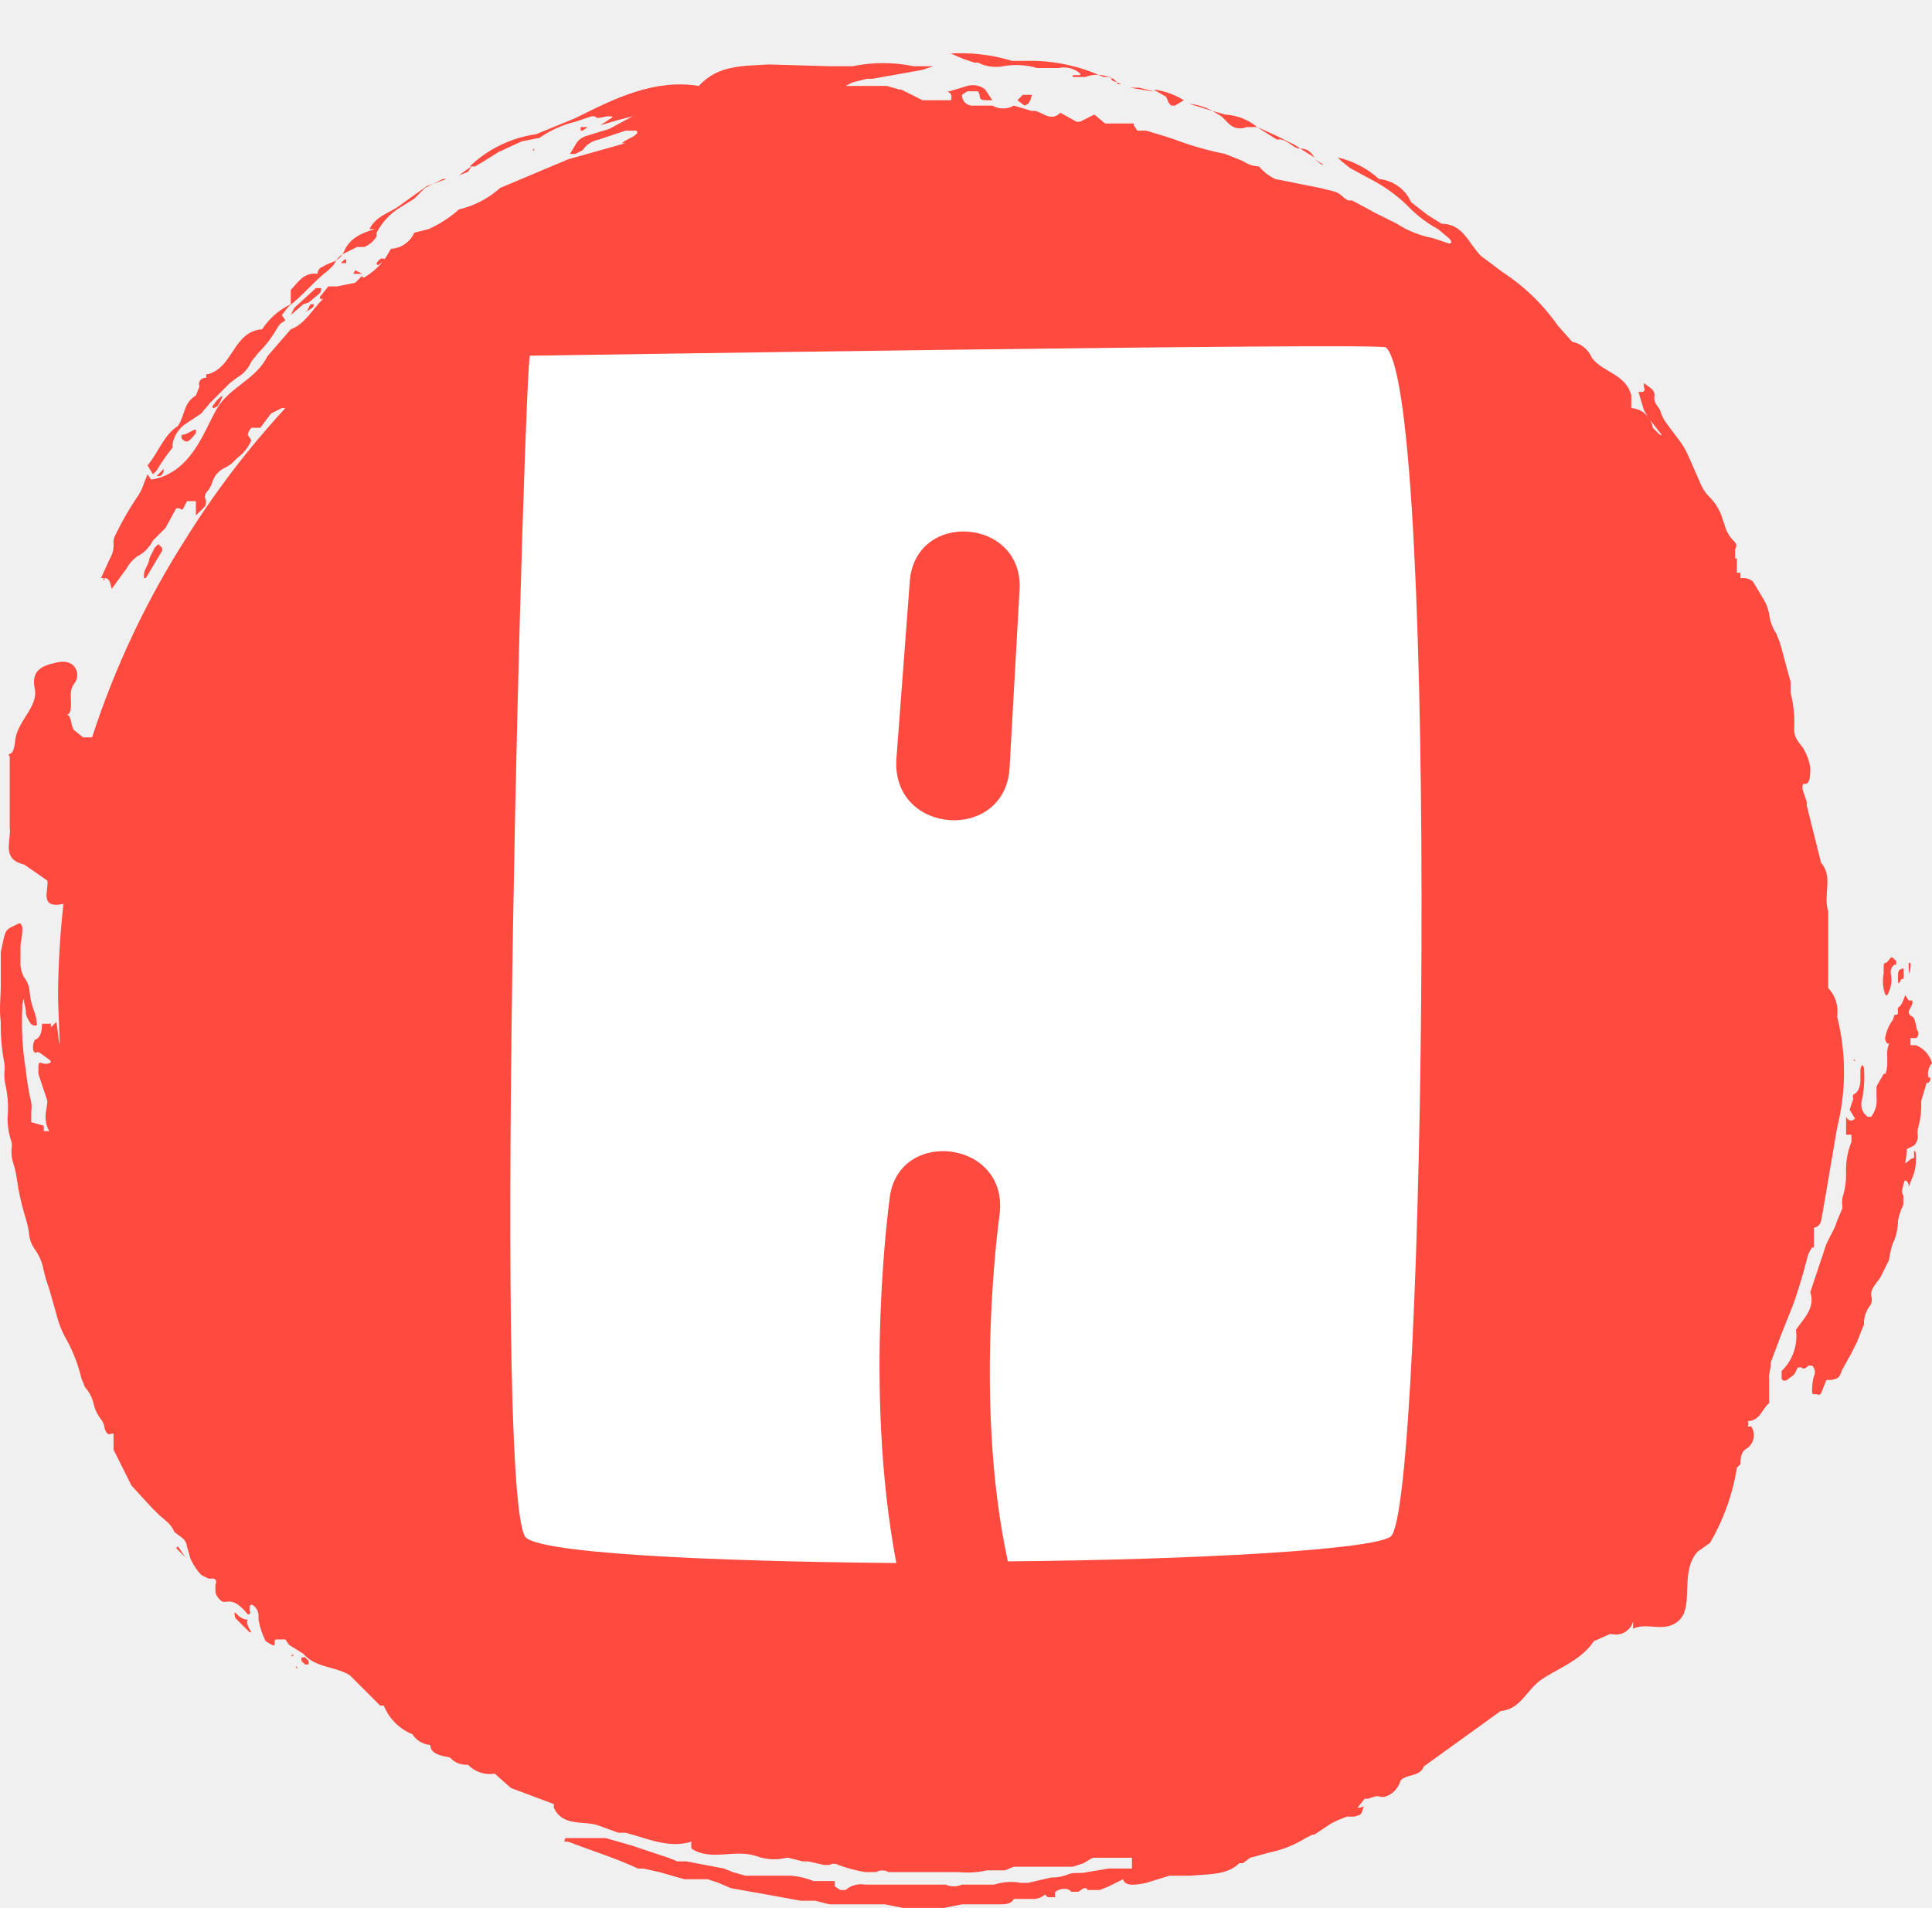
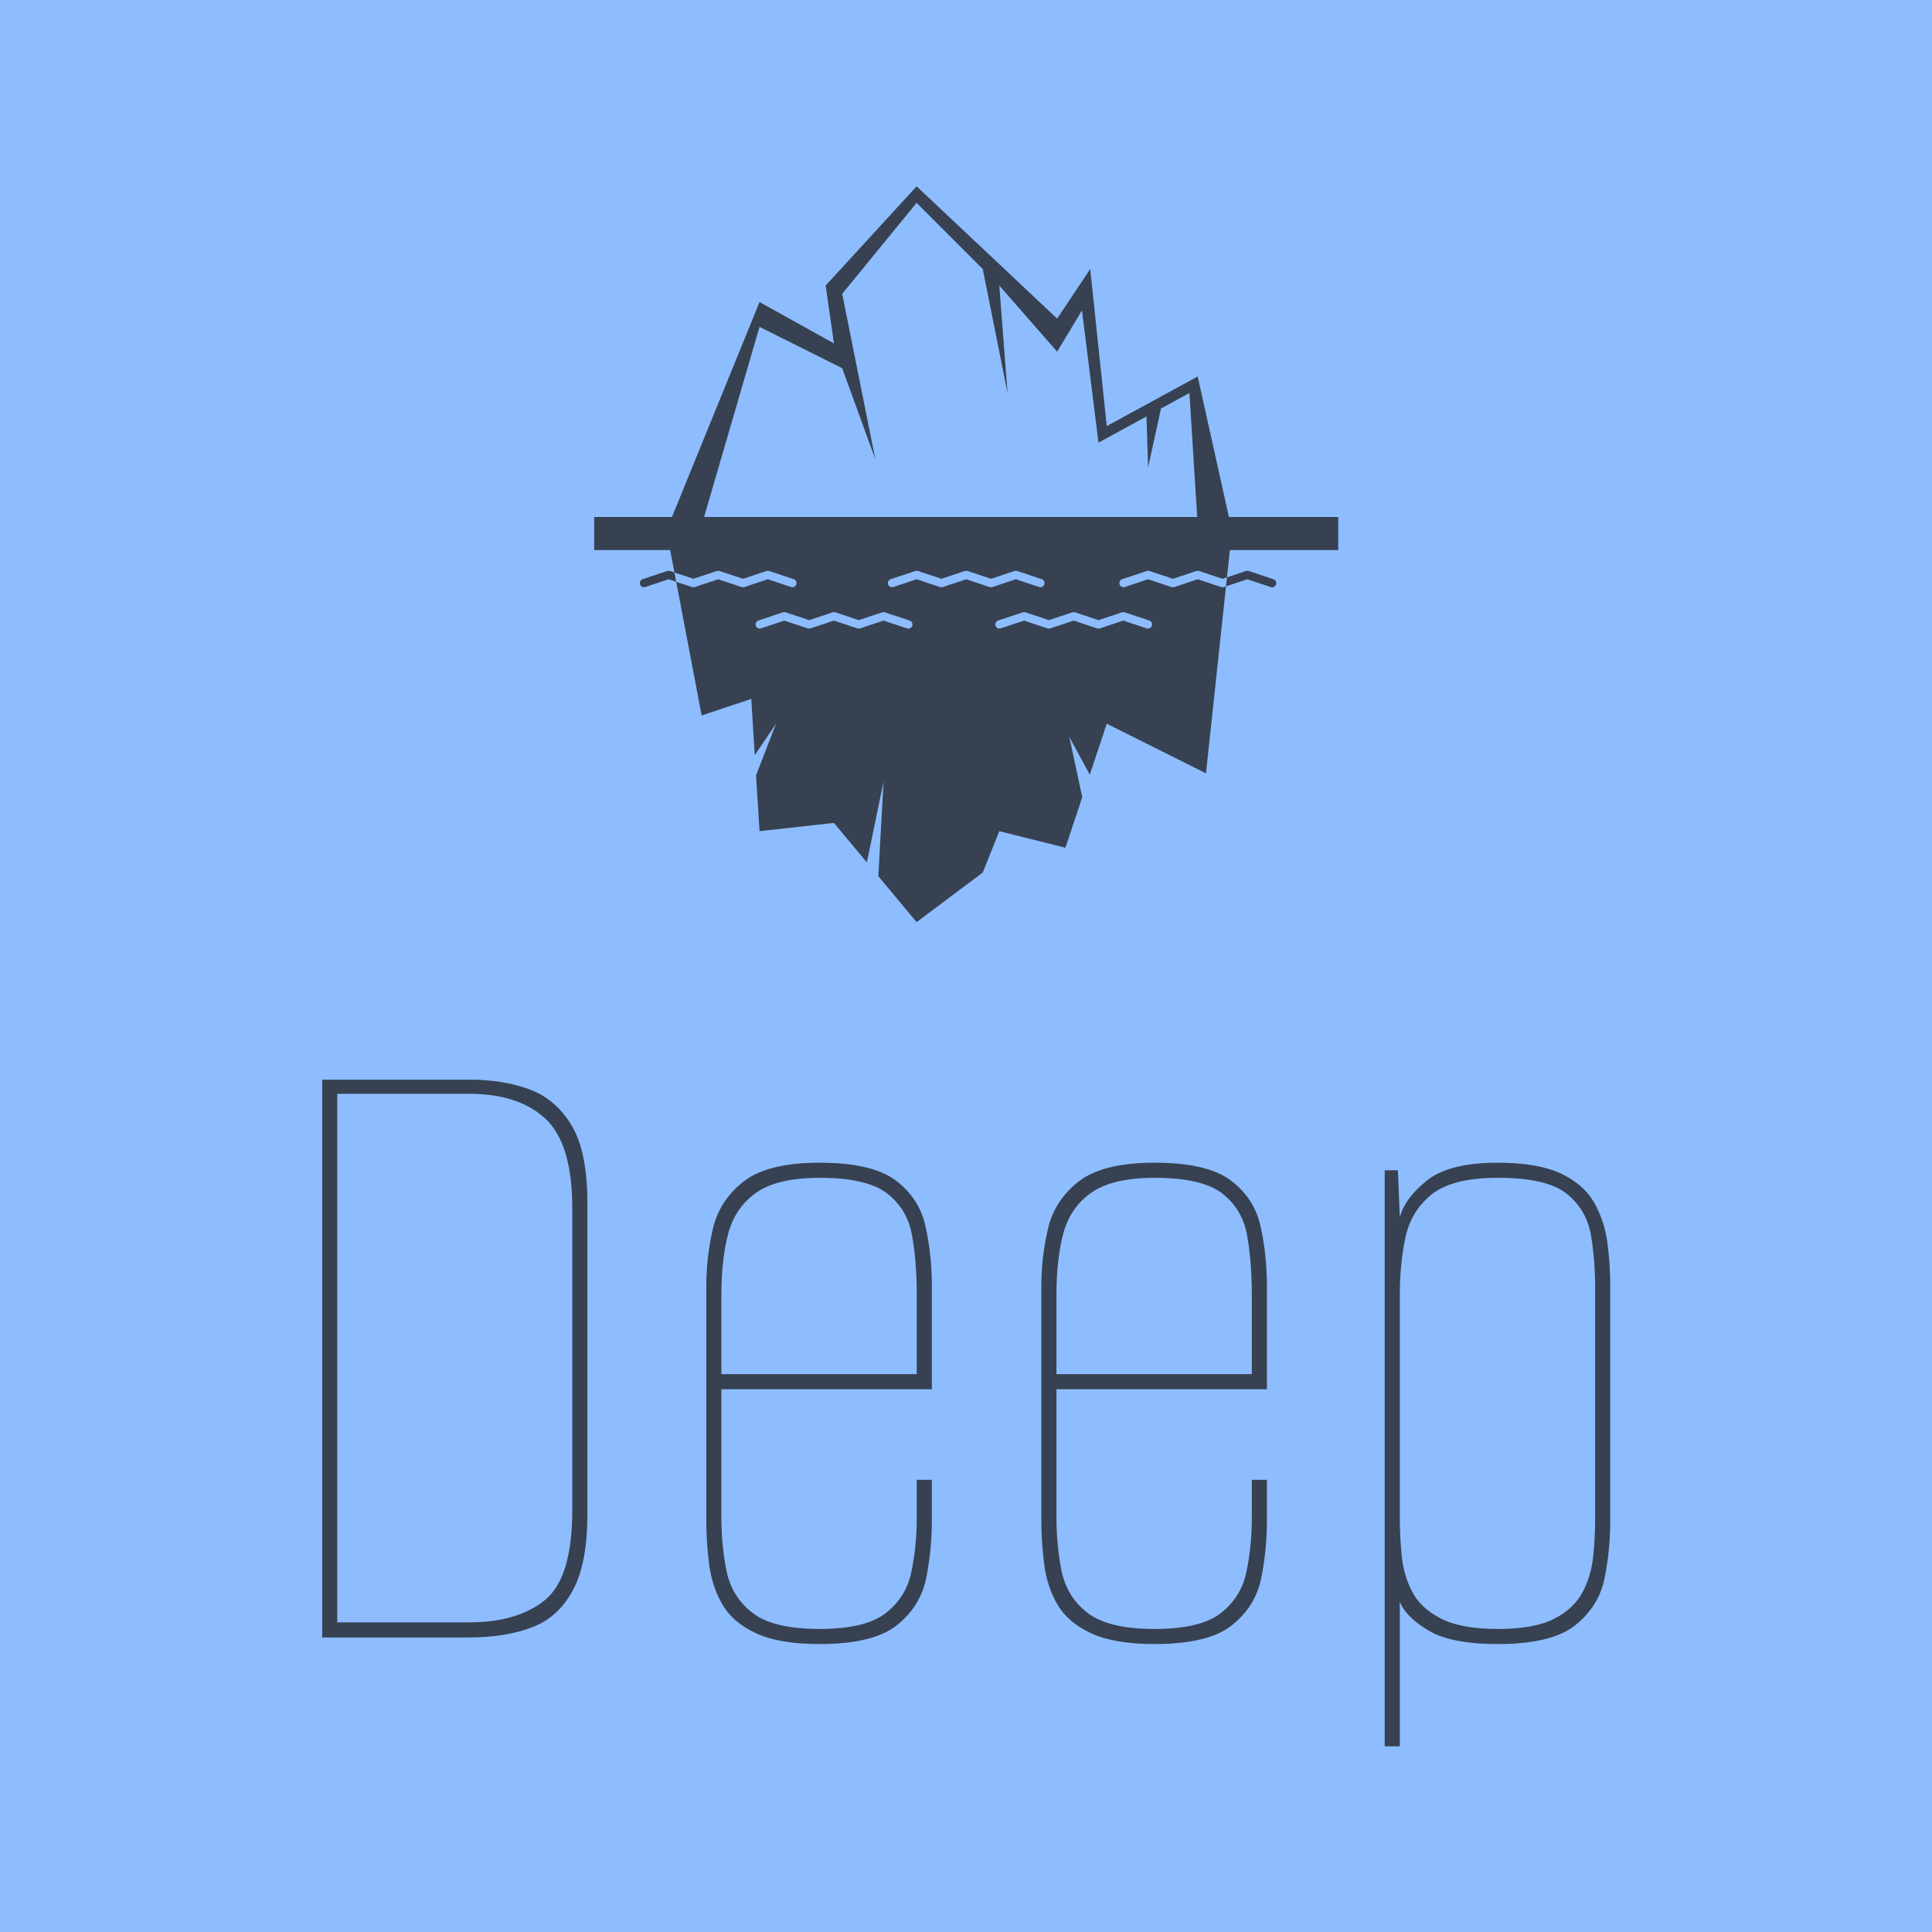
- <svg xmlns="http://www.w3.org/2000/svg" width="308.761" height="304.916" viewBox="0 0 106.008 104.687" class="css-1j8o68f" version="1.1" id="svg23">
-   <defs id="SvgjsDefs2684" />
-   <g id="SvgjsG2685" featurekey="rootContainer" transform="matrix(0.9820593,0,0,0.9820593,-0.05456052,0)" fill="#ff4a3f">
-     <g id="g17">
-       <path d="M19.8 15.3h.5l-.4-.2zm.5.1zm.8-.7c0 .1 0 .1.1.1l.4-.3c-.2-.1-.3-.1-.5.2zm.4-.2zm-4.1 2.3zm-.2.6l.3-.2c.1-.1.1-.2.1-.2h-.2l-.2.4c-.1-.1-.1 0 0 0zm2.2-2.9h-.1l-.2.2h.3zm-2.1 2.4l.6-.5c.1-.1.1-.2.1-.3h-.3l-1.2 1.1-.2.4.7-.6zm-1.1.8z" id="path3" />
-       <path d="M9.7 25v-.2a1.7 1.7 0 0 1 .7-1.1l.9-.6.5-.6.7-.7.4-.4.4-.3a1.9 1.9 0 0 0 .8-.9l.4-.5a5.9 5.9 0 0 0 1-1.3l.2-.3.3-.2-.2-.3.4-.5c.8-.6 1.4-1.4 2.2-2l.3-.3a1.4 1.4 0 0 1 .5-.6l.8-.4h.4a1.4 1.4 0 0 0 .7-.6V13a3.5 3.5 0 0 1 1.3-1.4l.8-.5.2-.2.4-.4 1-.5h.2l-1.1.4-1.4 1c-.6.5-1.4.6-1.8 1.4h.3c-.7.2-1.4.5-1.7 1.2s-.8.6-1.2.9a.4.4 0 0 0-.3.4c-.8-.1-1.1.5-1.5.9v.8a3.9 3.9 0 0 0-1.6 1.4c-1.6.1-1.6 2.1-3 2.5h-.1a.2.2 0 0 0 0 .2c-.3 0-.5.2-.4.5l-.2.5c-.7.4-.6 1.1-1 1.7-.8.5-1.1 1.5-1.7 2.2l.3.5.2-.2a11.6 11.6 0 0 1 .9-1.3zM53.9 3.3l.6.2h.2a2.2 2.2 0 0 0 1.4.2 4.1 4.1 0 0 1 1.9.1h1.2a1.4 1.4 0 0 1 1.2.3.1.1 0 0 1 0 .1H60a.1.1 0 0 0 0 .1h.7a1.8 1.8 0 0 1 1.3 0c.2 0 .1.1.2.2l.5.2h-.2c-.2-.4-.5-.4-.8-.4a9.7 9.7 0 0 0-4.3-.9h-.8A9.8 9.8 0 0 0 53 3h.2zm7.3 3.1zM50.3 4.7zm10.9 1.7h.2-.2zM19 14.7zm32.1-10zm17.6 2.2a.9.9 0 0 0 1 .2h.6a3.1 3.1 0 0 0-1.8-.7l-.7-.2.5.3zm-3.4-1.3c0 .1.1.2.2.3h.2l.5-.3a4.2 4.2 0 0 0-1.7-.6l.7.4zm7.4 2.7l.8.5c-.2-.3-.4-.5-.8-.5z" id="path5" />
-       <path d="M99 76.1l.6-1.6.6-1.5c.2-.5.6-1.8.8-2.6a1.7 1.7 0 0 1 .3-.7h.1v-1.1c.5-.1.4-.6.5-.9l.8-4.7a12.7 12.7 0 0 0 0-6.2 1.9 1.9 0 0 0-.5-1.6v-4.3c-.3-.9.3-1.9-.4-2.7L101 45a.4.4 0 0 0 0-.2l-.2-.6a.5.5 0 0 1 0-.4h.1c.3 0 .3-.5.3-.9a3 3 0 0 0-.4-1.1l-.3-.4a1.1 1.1 0 0 1-.2-.7 6.7 6.7 0 0 0-.2-2v-.6c-.2-.7-.4-1.5-.6-2.2l-.2-.5a2.5 2.5 0 0 1-.4-1.1 2.5 2.5 0 0 0-.3-.8l-.6-1a.8.8 0 0 0-.6-.2h-.1V32h-.2v-.8H97V31a.4.4 0 0 0 0-.1v-.2c.1-.2.1-.3-.1-.5a1.8 1.8 0 0 1-.4-.6l-.2-.6a2.9 2.9 0 0 0-.7-1.2 2.2 2.2 0 0 1-.5-.7l-.7-1.6a4.3 4.3 0 0 0-.6-1l-.6-.8a2.4 2.4 0 0 1-.4-.8l-.2-.3a.6.6 0 0 1-.1-.5.5.5 0 0 0-.2-.4l-.4-.3v.2c.1.2 0 .3-.1.3h-.2l.3 1 .3.5.7.9h-.1l-.2-.2-.2-.2a1.3 1.3 0 0 0-1.2-1.1v-.7c-.3-1.2-1.6-1.3-2.2-2.1a1.5 1.5 0 0 0-1.1-.9l-.8-.9a11.3 11.3 0 0 0-3.1-3l-.8-.6-.4-.3c-.7-.7-1-1.8-2.2-1.8l-.8-.5-.9-.7a2.2 2.2 0 0 0-1.8-1.3 5.1 5.1 0 0 0-2.3-1.2l.2.2.5.4 1.3.7a8.5 8.5 0 0 1 2.1 1.6 6.8 6.8 0 0 0 1.5 1.1l.6.5c.1.1.2.2.1.3H81l-.9-.3a5.6 5.6 0 0 1-2-.8l-1.2-.6-1.3-.7h-.2c-.3-.1-.4-.4-.8-.5l-.8-.2-2.5-.5a2.6 2.6 0 0 1-.9-.7 1.7 1.7 0 0 1-.9-.3l-1-.4a18.1 18.1 0 0 1-2.8-.8l-.6-.2-1-.3h-.5l-.2-.3v-.1h-1.6l-.6-.5-.4.2-.4.2h-.2l-.9-.5c-.6.6-1.1-.2-1.6-.1l-1-.3a1.2 1.2 0 0 1-1.2 0h-1.2a.6.6 0 0 1-.5-.6l.3-.2h.6a.7.7 0 0 1 .1.3c0 .2.2.2.5.2h.2l-.4-.6a1.1 1.1 0 0 0-1-.2l-1 .3H53c.3.2.2.3.2.5h-1.6l-.4-.2-.8-.4h-.1l-.7-.2h-2.3l.4-.2.8-.2h.3l1.7-.3 1.1-.2.6-.2h-1.1a8.4 8.4 0 0 0-3.4 0h-1.3L43 3.6c-1.4.1-2.8 0-3.9 1.2-2.5-.4-4.7.7-6.9 1.8l-2.2.9a6.7 6.7 0 0 0-3.7 1.8h.3l.5-.3.8-.5 1.3-.6 1-.2a6 6 0 0 1 2-.9l.9-.3h.2c.1.2.5 0 .7 0h.2c.1 0 .1.1 0 .1l-.6.4 1-.3.8-.2-1.3.7-1.3.4a1 1 0 0 0-.6.5l-.3.5h.3l.4-.2a1.4 1.4 0 0 1 .9-.6l1.5-.5h.5a.1.1 0 0 1 .1.2c-.2.2-.6.3-.8.5h.2l-3.2.9-3.8 1.6a5.2 5.2 0 0 1-2.3 1.2 6.6 6.6 0 0 1-1.7 1.1l-.8.2a1.5 1.5 0 0 1-1.3.9l-.3.5a3.7 3.7 0 0 1-1.2 1.1h-.1v-.1l-.2.2-.2.2-1 .2h-.5l-.4.5c-.1.1-.1.2 0 .2h.1c-.6.6-1 1.4-1.8 1.7L15 19.9c-.6 1.2-1.8 1.6-2.6 2.6s-1.4 3.9-3.9 4.3l-.2-.3-.2.5a2.7 2.7 0 0 1-.4.8 16.9 16.9 0 0 0-1.2 2.1.8.8 0 0 0-.1.5 1.4 1.4 0 0 1-.2.8l-.5 1.1h.2c.3 0 .3.3.4.6l.8-1.1a2.2 2.2 0 0 1 .6-.7 2 2 0 0 0 .9-.9l.3-.3.4-.4.6-1.1h.2c.1.1.1.1.2 0l.2-.4h.5v.8l.5-.5a.5.5 0 0 0 0-.5.4.4 0 0 1 .1-.3 1.5 1.5 0 0 0 .3-.5 1.3 1.3 0 0 1 .8-.9l.3-.2.3-.3a2.4 2.4 0 0 0 .8-1l-.2-.3c0-.1.1-.3.2-.4h.5l.6-.8.6-.3h.2a48.8 48.8 0 0 0-5.5 7.2h-.1.1a48.4 48.4 0 0 0-5.3 11.2h-.5l-.5-.4c-.2-.2-.1-.7-.4-.9h.1c.3-.5-.1-1.2.3-1.7s.1-1.4-.9-1.2-1.5.5-1.3 1.5-1 1.8-1.1 2.9-.5.5-.3.9v3.9c.1.8-.5 1.8.8 2.1l1.3.9c.1.5-.5 1.6.9 1.3a49.2 49.2 0 0 0-.3 5c0 1.1.1 2.2.1 3.3v-.4c-.1-.4-.1-.8-.2-1.3l-.3.3v-.2h-.5c0 .5-.1.8-.4.9a.9.9 0 0 0-.1.5c0 .1.1.3.2.2s.4.2.7.4-.2.3-.4.2-.2.1-.2.3v.3l.5 1.5c0 .3-.1.6-.1.9a1.7 1.7 0 0 0 .2.8h-.3v-.3l-.7-.2v-.6a1.5 1.5 0 0 0 0-.5 14.6 14.6 0 0 1-.3-1.8 16.6 16.6 0 0 1-.2-3.5.9.9 0 0 1 .1-.5v.2a2.9 2.9 0 0 1 .1.5.8.8 0 0 0 .1.4c.1.2.2.4.4.4s.1-.1.1-.2a2.1 2.1 0 0 0-.1-.5 4.2 4.2 0 0 1-.3-1.3 1.5 1.5 0 0 0-.3-.7 1.6 1.6 0 0 1-.2-.9v-.8c0-.3.1-.6.1-.9a.5.5 0 0 0-.1-.4h-.1c-.8.4-.7.2-1 1.6V55c0 .7-.1 1.4 0 2.1a10.8 10.8 0 0 0 .2 2.3 1.8 1.8 0 0 1 0 .5 3.1 3.1 0 0 0 .1.9 5.9 5.9 0 0 1 .1 1.3 3.9 3.9 0 0 0 .2 1.7 1.2 1.2 0 0 1 0 .4 2.1 2.1 0 0 0 .1.8 4.9 4.9 0 0 1 .2.9 14 14 0 0 0 .5 2.2 5 5 0 0 1 .2 1 1.7 1.7 0 0 0 .3.7 2.9 2.9 0 0 1 .5 1.2 8.5 8.5 0 0 0 .3 1l.4 1.4a5.4 5.4 0 0 0 .6 1.5 8.5 8.5 0 0 1 .8 2.1l.2.5a2.1 2.1 0 0 1 .5 1 2.1 2.1 0 0 0 .4.8 1 1 0 0 1 .2.5c.1.3.2.4.4.3h.1v.9l.5 1 .5 1 1.1 1.2.4.4c.3.3.7.5.9 1l.4.3a.7.7 0 0 1 .3.5l.2.7a3.3 3.3 0 0 0 .6.9l.4.2h.3a.2.2 0 0 1 .1.3 2.5 2.5 0 0 0 0 .5.9.9 0 0 0 .4.5h.2c.4-.1.8.2 1.2.7h.1c0-.1.1-.1 0-.2v-.2c0-.1.1-.2.2-.1a.7.7 0 0 1 .3.6v.2a4.3 4.3 0 0 0 .4 1.2c.5.3.5.3.5.1s0-.2.2-.2h.4l.2.3.8.5c.7.8 1.8.7 2.6 1.2l1.7 1.7h.2a2.9 2.9 0 0 0 1.6 1.6 1.3 1.3 0 0 0 1 .6c0 .5.6.6 1.1.7a1.2 1.2 0 0 0 .8.4h.2a1.7 1.7 0 0 0 1.5.5l.9.8 2.4.9v.2c.5 1.1 1.7.7 2.5 1l1.1.4h.4c1.2.3 2.4.9 3.7.5a.7.7 0 0 0 0 .4c1.1.7 2.4 0 3.6.4a2.9 2.9 0 0 0 1.7.1h.1l.8.2h.3l.9.2h.3a.5.5 0 0 1 .5 0 7.9 7.9 0 0 0 1.5.4h.6a.7.7 0 0 1 .7 0h3.9a5 5 0 0 0 1.6-.1h1l.5-.2H60l.6-.2.5-.3h2.2v.6H62l-1.2.2c-.4.1-.7 0-1 .1a2.4 2.4 0 0 1-1 .2l-1.3.3h-.4a3.1 3.1 0 0 0-1.5.1h-1.8a1.1 1.1 0 0 1-.9 0h-4.5a1.3 1.3 0 0 0-1.1.3H47l-.3-.2v-.3h-1.2a4.1 4.1 0 0 0-1.3-.3h-2.5l-.7-.2-.5-.2-2.1-.4h-.5l-.5-.2-2.1-.7-1.4-.4h-2.2c-.1 0-.1.1-.1.2h.2c1.3.5 2.6.9 3.9 1.5h.3l.9.2 1.4.4h1.3l.6.2.7.3 1.7.3 1.1.2 1.1.2h.8l.8.2h3.1l1 .2h2.3l1-.2H56c.4 0 .6-.1.7-.3h1a1 1 0 0 0 .8-.3c-.1.1 0 .1.1.2h.4v-.2c0-.1 0-.1.2-.2s.6-.1.7.1h.4l.3-.2c.2 0 .2 0 .2.1h.7l.5-.2.8-.4c.1.3.4.4 1.3.2l1.3-.4h1.2c.9-.1 2 0 2.7-.7h.2l.4-.3 1.1-.3a6.1 6.1 0 0 0 2-.8l.4-.2h.1l.9-.6.4-.2.5-.2h.4c.4-.1.4-.1.5-.4s0-.1-.2-.1h-.1l.4-.5h.2c.3-.1.5-.2.7-.1h.2a1.3 1.3 0 0 0 .9-.9c.3-.4 1.1-.2 1.3-.8l4.3-3.1c1.1-.1 1.4-1.1 2.2-1.7s2.3-1.1 3-2.2l.9-.4h.1a1 1 0 0 0 1.2-.7v.4c.8-.4 1.8.3 2.6-.5s0-2.7 1-3.8l.7-.5a12.1 12.1 0 0 0 1.5-4.2l.2-.2c0-.3 0-.7.4-.9a.9.9 0 0 0 .2-1.2h-.2a.3.3 0 0 0 0-.3c.7 0 .8-.7 1.2-1V77a.5.5 0 0 1 0-.2 3.8 3.8 0 0 0 .1-.7zM5.9 32.2z" id="path7" />
-       <path d="M26.4 9.3l-.3.2-.4.3.5-.2zm6.1-2h.1l.3-.2h-.4zm-2.6 1l-.1.1h.1v-.1zm-1.5 1.4zm1.3-.2zm-6.3 3.1zM9.2 26.2l-.4.4H9a.4.4 0 0 0 .2-.4zm3-3.5a2.1 2.1 0 0 0 .3-.6 1.5 1.5 0 0 0-.5.5c-.1.1-.1.2 0 .2zM11 24.2V24c-.2 0-.5.3-.8.3v.2c.3.3.4.2.8-.3zm3 66.2zM73.9 9.2h.1l-.5-.3zm-2.5-1.4c.5-.1.8.4 1.2.5h.1l-.3-.2-1-.5-1.1-.5.3.2zM52.8 3.1zm11.7 2h-.1l-1.2-.2h.5zm2 .7l1.3.4a3.3 3.3 0 0 0-1.3-.4zm-9 0a1 1 0 0 0 .2-.5h-.5l-.3.3.4.3zm9 1.6zM49.9 4.2zm2.9.7zM48.5 4zm13.8 2.1a.5.5 0 0 0 0 .1zm44.8 52.3h-.3V58h.3c.1 0 .2-.3.1-.4s-.1-.7-.3-.8a.3.3 0 0 1-.2-.3l.2-.4a.4.4 0 0 0 0-.2h-.2l-.2-.3c-.1.3-.2.6-.4.7a.5.5 0 0 0 0 .2c0 .1 0 .2-.1.2h-.1a1.1 1.1 0 0 1-.1.3 2.3 2.3 0 0 0-.4.9.4.4 0 0 0 .1.4h.1a1.7 1.7 0 0 0-.1.8v.4a1.8 1.8 0 0 1-.1.5h-.1l-.4.7v.6a1.5 1.5 0 0 1-.3 1.1h-.2l-.2-.2a.9.9 0 0 1-.1-.8 6.5 6.5 0 0 0 .1-1.7c0-.1-.1-.2-.1-.2a.5.5 0 0 0-.1.3v.6c0 .2-.1.6-.3.7s-.1.2-.1.3l-.2.6.3.5c-.2.2-.4.1-.5-.1v1h.3v.4a4.2 4.2 0 0 0-.3 1.4 3.3 3.3 0 0 0 0 .4 4 4 0 0 1-.2 1.3 2 2 0 0 0 0 .6l-.3.7a3.2 3.2 0 0 1-.3.7l-.3.6-.9 2.7c.3.9-.4 1.5-.8 2.1a2.7 2.7 0 0 1-.8 2.3v.4c0 .1.1.2.3.1l.4-.3.2-.4h.2c.1.1.2.1.4-.1h.2a.5.5 0 0 1 .1.6 2.9 2.9 0 0 0-.1.8c0 .1 0 .2.1.2h.2c.1.1.2 0 .3-.3l.2-.5h.3c.4-.1.4-.1.6-.6l.5-.9.3-.6.4-1a1.6 1.6 0 0 1 .3-1 .6.6 0 0 0 .1-.6c0-.2 0-.3.2-.6l.3-.4.5-1a4.7 4.7 0 0 1 .2-.9 3 3 0 0 0 .3-1.3 3.8 3.8 0 0 1 .3-.9v-.5c-.1-.2-.1-.2 0-.6s.1-.2.2-.2a.4.4 0 0 1 .1.3l.2-.5a2.3 2.3 0 0 0 .2-.9v-.3c0-.1 0-.3-.1-.3v.4c-.2 0-.3.2-.5.3a6.4 6.4 0 0 0 .1-.8l.4-.2a.7.7 0 0 0 .2-.6 1.4 1.4 0 0 1 0-.3 4.8 4.8 0 0 0 .2-1.4v-.2l.3-1h.1a.3.3 0 0 0 .1-.3h-.1a.9.9 0 0 1 .2-.8 1.5 1.5 0 0 0-.9-1zm-1.2 7.8zm-.2-9.9zm0 0zM9.1 30.8a.3.3 0 0 0 0-.2l-.2-.2-.2.2-.3.6c0 .3-.3.6-.3.9v.2h.1zm96.3 24.8h.1a1.7 1.7 0 0 0 .2-1.2.5.5 0 0 1 .2-.5h.1v-.2l-.2-.2h-.1c-.1.1-.2.3-.3.3s-.1.1-.1.3v.3a2.2 2.2 0 0 0 .1 1.2zM13.2 90.1c-.1 0 0 .2 0 .3l.8.8h.1c-.2-.3-.3-.6-.2-.7a.9.9 0 0 1-.5-.2zm.8.3zm92.3-35.7h.1a2 2 0 0 0 0-.6c-.3.1-.3.1-.3.6s.1.1.2 0z" id="path9" />
-       <path d="M106.7 62a.6.6 0 0 0 .1-.5c0-.1-.1-.2-.1-.1h-.2v.2c0 .4.1.5.2.4zm.1-8.2h-.1v.6a1 1 0 0 0 .1-.6zM17.1 92.6h-.2v.2l.2.2h.2v-.2zm86.6-33.3c0-.1 0-.1-.1-.1zM9.9 86.5l.5.5-.4-.6z" id="path11" />
-       <circle cx="10.5" cy="87.1" transform="rotate(-24.8 10.4 87.159)" id="circle13" />
-       <path d="M9.7 30.1h-.1v.2-.2h.1zm83.2-6.6l-.2-.3h-.1zm-14.7 77.1zM5.9 32.2zm-.1.2a.3.3 0 0 0 .1-.2v.2zm1.9-4.9zM61.5 2.4zm42.8 58.2v.1-.1zM16.4 92.5h-.1c.1.1.2 0 .1-.1zm.2.7h.1l-.1-.1v.1zm73.9-71.3zm15.2 34.4zM14.6 91.7zm92.1-37zm-.8 11.4zM34.6 0z" id="path15" />
-     </g>
-   </g>
-   <g id="SvgjsG2686" featurekey="nameFeature-0" transform="matrix(2.284354,0,0,2.284354,27.98006,-5.60952)" fill="#ffffff">
-     <path d="M9.6 16.48 l-0.32 4.24 c-0.08 1.8 2.6 1.96 2.72 0.2 l0.24 -4.28 c0.12 -1.76 -2.56 -1.96 -2.64 -0.16 z M0.48 11 l0 0 c0.04 0 20.48 -0.32 20.56 -0.2 c1.28 1.12 0.96 27.8 0.12 28.56 c-0.4 0.32 -4.64 0.56 -9.2 0.6 c-0.84 -3.84 -0.2 -8.32 -0.2 -8.32 c0.24 -1.8 -2.44 -2.12 -2.64 -0.4 c0 0.04 -0.64 4.52 0.16 8.76 c-4.56 -0.04 -8.68 -0.24 -8.92 -0.64 c-0.8 -1.44 0 -28.28 0.12 -28.36 z" id="path20" />
+ <svg xmlns="http://www.w3.org/2000/svg" version="1.1" width="1500" height="1500" viewBox="0 0 1500 1500">
+   <rect width="1500" height="1500" fill="#8dbdff" />
+   <g transform="matrix(0.6666667,0,0,0.6666667,250.1696,145.1568)">
+     <svg viewBox="0 0 204 247" data-background-color="#8dbdff" preserveAspectRatio="xMidYMid meet" height="1816" width="1500">
+       <g id="tight-bounds" transform="matrix(1,0,0,1,-0.03460663,-0.1)">
+         <svg viewBox="0 0 204.069 247.2" height="247.2" width="204.069">
+           <g>
+             <svg viewBox="0 0 395.52 479.115" height="247.2" width="204.069">
+               <g transform="matrix(1,0,0,1,0,274.2555)">
+                 <svg viewBox="0 0 395.52 204.859" height="204.859" width="395.52">
+                   <g id="textblocktransform">
+                     <svg viewBox="0 0 395.52 204.859" height="204.859" width="395.52" id="textblock">
+                       <g>
+                         <svg viewBox="0 0 395.52 204.859" height="204.859" width="395.52">
+                           <g transform="matrix(1,0,0,1,0,0)">
+                             <svg width="395.52" viewBox="3.8 -29.55 68.24 35.35" height="204.859" data-palette-color="#374151">
+                               <path d="M11.6 0L3.8 0 3.8-29.55 11.6-29.55Q13.4-29.55 14.8-29.03 16.2-28.5 17.03-27.1 17.85-25.7 17.85-23.05L17.85-23.05 17.85-6.5Q17.85-3.9 17.07-2.48 16.3-1.05 14.9-0.53 13.5 0 11.6 0L11.6 0ZM4.6-28.8L4.6-0.8 11.6-0.8Q14.15-0.8 15.6-1.98 17.05-3.15 17.05-6.75L17.05-6.75 17.05-22.75Q17.05-26.15 15.63-27.48 14.2-28.8 11.6-28.8L11.6-28.8 4.6-28.8ZM30.15 0.35L30.15 0.35Q28 0.35 26.77-0.23 25.55-0.8 25-1.75 24.45-2.7 24.3-3.88 24.15-5.05 24.15-6.2L24.15-6.2 24.15-18.6Q24.15-20.15 24.5-21.65 24.85-23.15 26.12-24.15 27.4-25.15 30.15-25.15L30.15-25.15Q32.95-25.15 34.2-24.2 35.45-23.25 35.77-21.75 36.1-20.25 36.1-18.6L36.1-18.6 36.1-13.15 24.95-13.15 24.95-6.35Q24.95-4.9 25.22-3.53 25.5-2.15 26.6-1.3 27.7-0.45 30.15-0.45L30.15-0.45Q32.6-0.45 33.67-1.3 34.75-2.15 35.02-3.5 35.3-4.85 35.3-6.35L35.3-6.35 35.3-8.35 36.1-8.35 36.1-6.2Q36.1-4.65 35.8-3.15 35.5-1.65 34.25-0.65 33 0.35 30.15 0.35ZM24.95-18.15L24.95-13.95 35.3-13.95 35.3-18.15Q35.3-19.9 35.05-21.3 34.8-22.7 33.72-23.53 32.65-24.35 30.15-24.35L30.15-24.35Q27.95-24.35 26.82-23.58 25.7-22.8 25.32-21.43 24.95-20.05 24.95-18.15L24.95-18.15ZM47.9 0.35L47.9 0.35Q45.75 0.35 44.52-0.23 43.3-0.8 42.75-1.75 42.2-2.7 42.05-3.88 41.9-5.05 41.9-6.2L41.9-6.2 41.9-18.6Q41.9-20.15 42.25-21.65 42.6-23.15 43.87-24.15 45.15-25.15 47.9-25.15L47.9-25.15Q50.7-25.15 51.95-24.2 53.2-23.25 53.52-21.75 53.85-20.25 53.85-18.6L53.85-18.6 53.85-13.15 42.7-13.15 42.7-6.35Q42.7-4.9 42.97-3.53 43.25-2.15 44.35-1.3 45.45-0.45 47.9-0.45L47.9-0.45Q50.35-0.45 51.42-1.3 52.5-2.15 52.77-3.5 53.05-4.85 53.05-6.35L53.05-6.35 53.05-8.35 53.85-8.35 53.85-6.2Q53.85-4.65 53.55-3.15 53.25-1.65 52-0.65 50.75 0.35 47.9 0.35ZM42.7-18.15L42.7-13.95 53.05-13.95 53.05-18.15Q53.05-19.9 52.8-21.3 52.55-22.7 51.47-23.53 50.4-24.35 47.9-24.35L47.9-24.35Q45.7-24.35 44.57-23.58 43.45-22.8 43.07-21.43 42.7-20.05 42.7-18.15L42.7-18.15ZM60.89 5.8L60.09 5.8 60.09-24.75 60.79-24.75 60.89-22.25Q61.14-23.25 62.32-24.2 63.49-25.15 66.09-25.15L66.09-25.15Q68.19-25.15 69.42-24.58 70.64-24 71.19-23.03 71.74-22.05 71.89-20.9 72.04-19.75 72.04-18.6L72.04-18.6 72.04-6.2Q72.04-4.65 71.74-3.15 71.44-1.65 70.19-0.65 68.94 0.35 66.09 0.35L66.09 0.35Q63.59 0.35 62.39-0.38 61.19-1.1 60.89-1.9L60.89-1.9 60.89 5.8ZM66.09-0.45L66.09-0.45Q68.04-0.45 69.09-1 70.14-1.55 70.59-2.43 71.04-3.3 71.14-4.33 71.24-5.35 71.24-6.35L71.24-6.35 71.24-18.45Q71.24-19.95 71.02-21.3 70.79-22.65 69.74-23.5 68.69-24.35 66.09-24.35L66.09-24.35Q63.69-24.35 62.59-23.48 61.49-22.6 61.19-21.2 60.89-19.8 60.89-18.15L60.89-18.15 60.89-6.35Q60.89-5.35 60.99-4.33 61.09-3.3 61.54-2.43 61.99-1.55 63.07-1 64.14-0.45 66.09-0.45Z" opacity="1" transform="matrix(1,0,0,1,0,0)" fill="#374151" class="wordmark-text-0" data-fill-palette-color="primary" id="text-0" />
+                             </svg>
+                           </g>
+                         </svg>
+                       </g>
+                     </svg>
+                   </g>
+                 </svg>
+               </g>
+               <g transform="matrix(1,0,0,1,75.54432,0)">
+                 <svg viewBox="0 0 244.431 225.893" height="225.893" width="244.431">
+                   <g>
+                     <svg version="1.1" x="8" y="0" viewBox="5 6 90 89" enable-background="new 0 0 100 100" xml:space="preserve" height="225.893" width="228.431" class="icon-icon-0" data-fill-palette-color="accent" id="icon-0">
+                       <path d="M81.777 46L78 29 67 35 65 16 61 22 44 6 33 18 34 25 25 20 14.407 46H5V50H14.19L14.706 52.708 17 53.473 19.842 52.526A0.5 0.5 0 0 1 20.158 52.526L23 53.473 25.842 52.526A0.5 0.5 0 0 1 26.158 52.526L29.158 53.526A0.501 0.501 0 0 1 28.842 54.475L26 53.527 23.158 54.474A0.5 0.5 0 0 1 22.842 54.474L20 53.527 17.158 54.474A0.5 0.5 0 0 1 16.842 54.474L14.921 53.833 18 70 24 68 24.424 74.792 27 71 24.578 77.25 25 84 34 83 37.981 87.777 40 78 39.37 89.443 44 95 52 89 54 84 62 86 64.037 79.887 62.469 72.592 64.946 77.167 67 71 79 77 81.423 54.387 81.158 54.475A0.5 0.5 0 0 1 80.842 54.475L78 53.527 75.158 54.474A0.5 0.5 0 0 1 74.842 54.474L72 53.527 69.158 54.474A0.501 0.501 0 0 1 68.841 53.525L71.841 52.525A0.5 0.5 0 0 1 72.157 52.525L75 53.473 77.842 52.526A0.5 0.5 0 0 1 78.158 52.526L81 53.473 81.54 53.293 81.893 50H95V46zM43.474 59.158A0.5 0.5 0 0 1 42.842 59.475L40 58.527 37.158 59.474A0.5 0.5 0 0 1 36.842 59.474L34 58.527 31.158 59.474A0.5 0.5 0 0 1 30.842 59.474L28 58.527 25.158 59.474A0.501 0.501 0 0 1 24.842 58.525L27.842 57.525A0.5 0.5 0 0 1 28.158 57.525L31 58.473 33.842 57.526A0.5 0.5 0 0 1 34.158 57.526L37 58.473 39.842 57.526A0.5 0.5 0 0 1 40.158 57.526L43.158 58.526C43.42 58.613 43.562 58.896 43.474 59.158M52.842 54.475L50 53.527 47.158 54.474A0.5 0.5 0 0 1 46.842 54.474L44 53.527 41.158 54.474A0.501 0.501 0 0 1 40.842 53.525L43.842 52.525A0.5 0.5 0 0 1 44.158 52.525L47 53.473 49.842 52.526A0.5 0.5 0 0 1 50.158 52.526L53 53.473 55.842 52.526A0.5 0.5 0 0 1 56.158 52.526L59.158 53.526A0.501 0.501 0 0 1 58.842 54.475L56 53.527 53.158 54.474A0.5 0.5 0 0 1 52.842 54.475M68.842 57.525A0.5 0.5 0 0 1 69.158 57.525L72.158 58.525A0.501 0.501 0 0 1 71.842 59.475L69 58.527 66.158 59.474A0.5 0.5 0 0 1 65.842 59.474L63 58.527 60.158 59.474A0.5 0.5 0 0 1 59.842 59.474L57 58.527 54.158 59.474A0.501 0.501 0 0 1 53.841 58.525L56.841 57.525A0.5 0.5 0 0 1 57.157 57.525L60 58.473 62.842 57.526A0.5 0.5 0 0 1 63.158 57.526L66 58.473zM18.292 46L25 23 35 28 39 39 35 19 44 8 52 16 55 31 54 18 61 26 64 21 66 37 71.805 33.833 72 40 73.561 32.876 77 31 77.938 46z" fill="#374151" data-fill-palette-color="accent" />
+                       <path d="M14.158 52.525A0.5 0.5 0 0 0 13.842 52.525L10.842 53.525A0.501 0.501 0 0 0 11.158 54.474L14 53.527 14.921 53.834 14.706 52.708z" fill="#374151" data-fill-palette-color="accent" />
+                       <path d="M84 53.527L86.842 54.474A0.503 0.503 0 0 0 87.475 54.158 0.5 0.5 0 0 0 87.159 53.525L84.159 52.525A0.5 0.5 0 0 0 83.843 52.525L81.541 53.293 81.424 54.387z" fill="#374151" data-fill-palette-color="accent" />
+                     </svg>
+                   </g>
+                 </svg>
+               </g>
+               <g />
+             </svg>
+           </g>
+           <defs />
+         </svg>
+         <rect width="204.069" height="247.2" fill="none" stroke="none" visibility="hidden" />
+       </g>
+     </svg>
  </g>
</svg>
